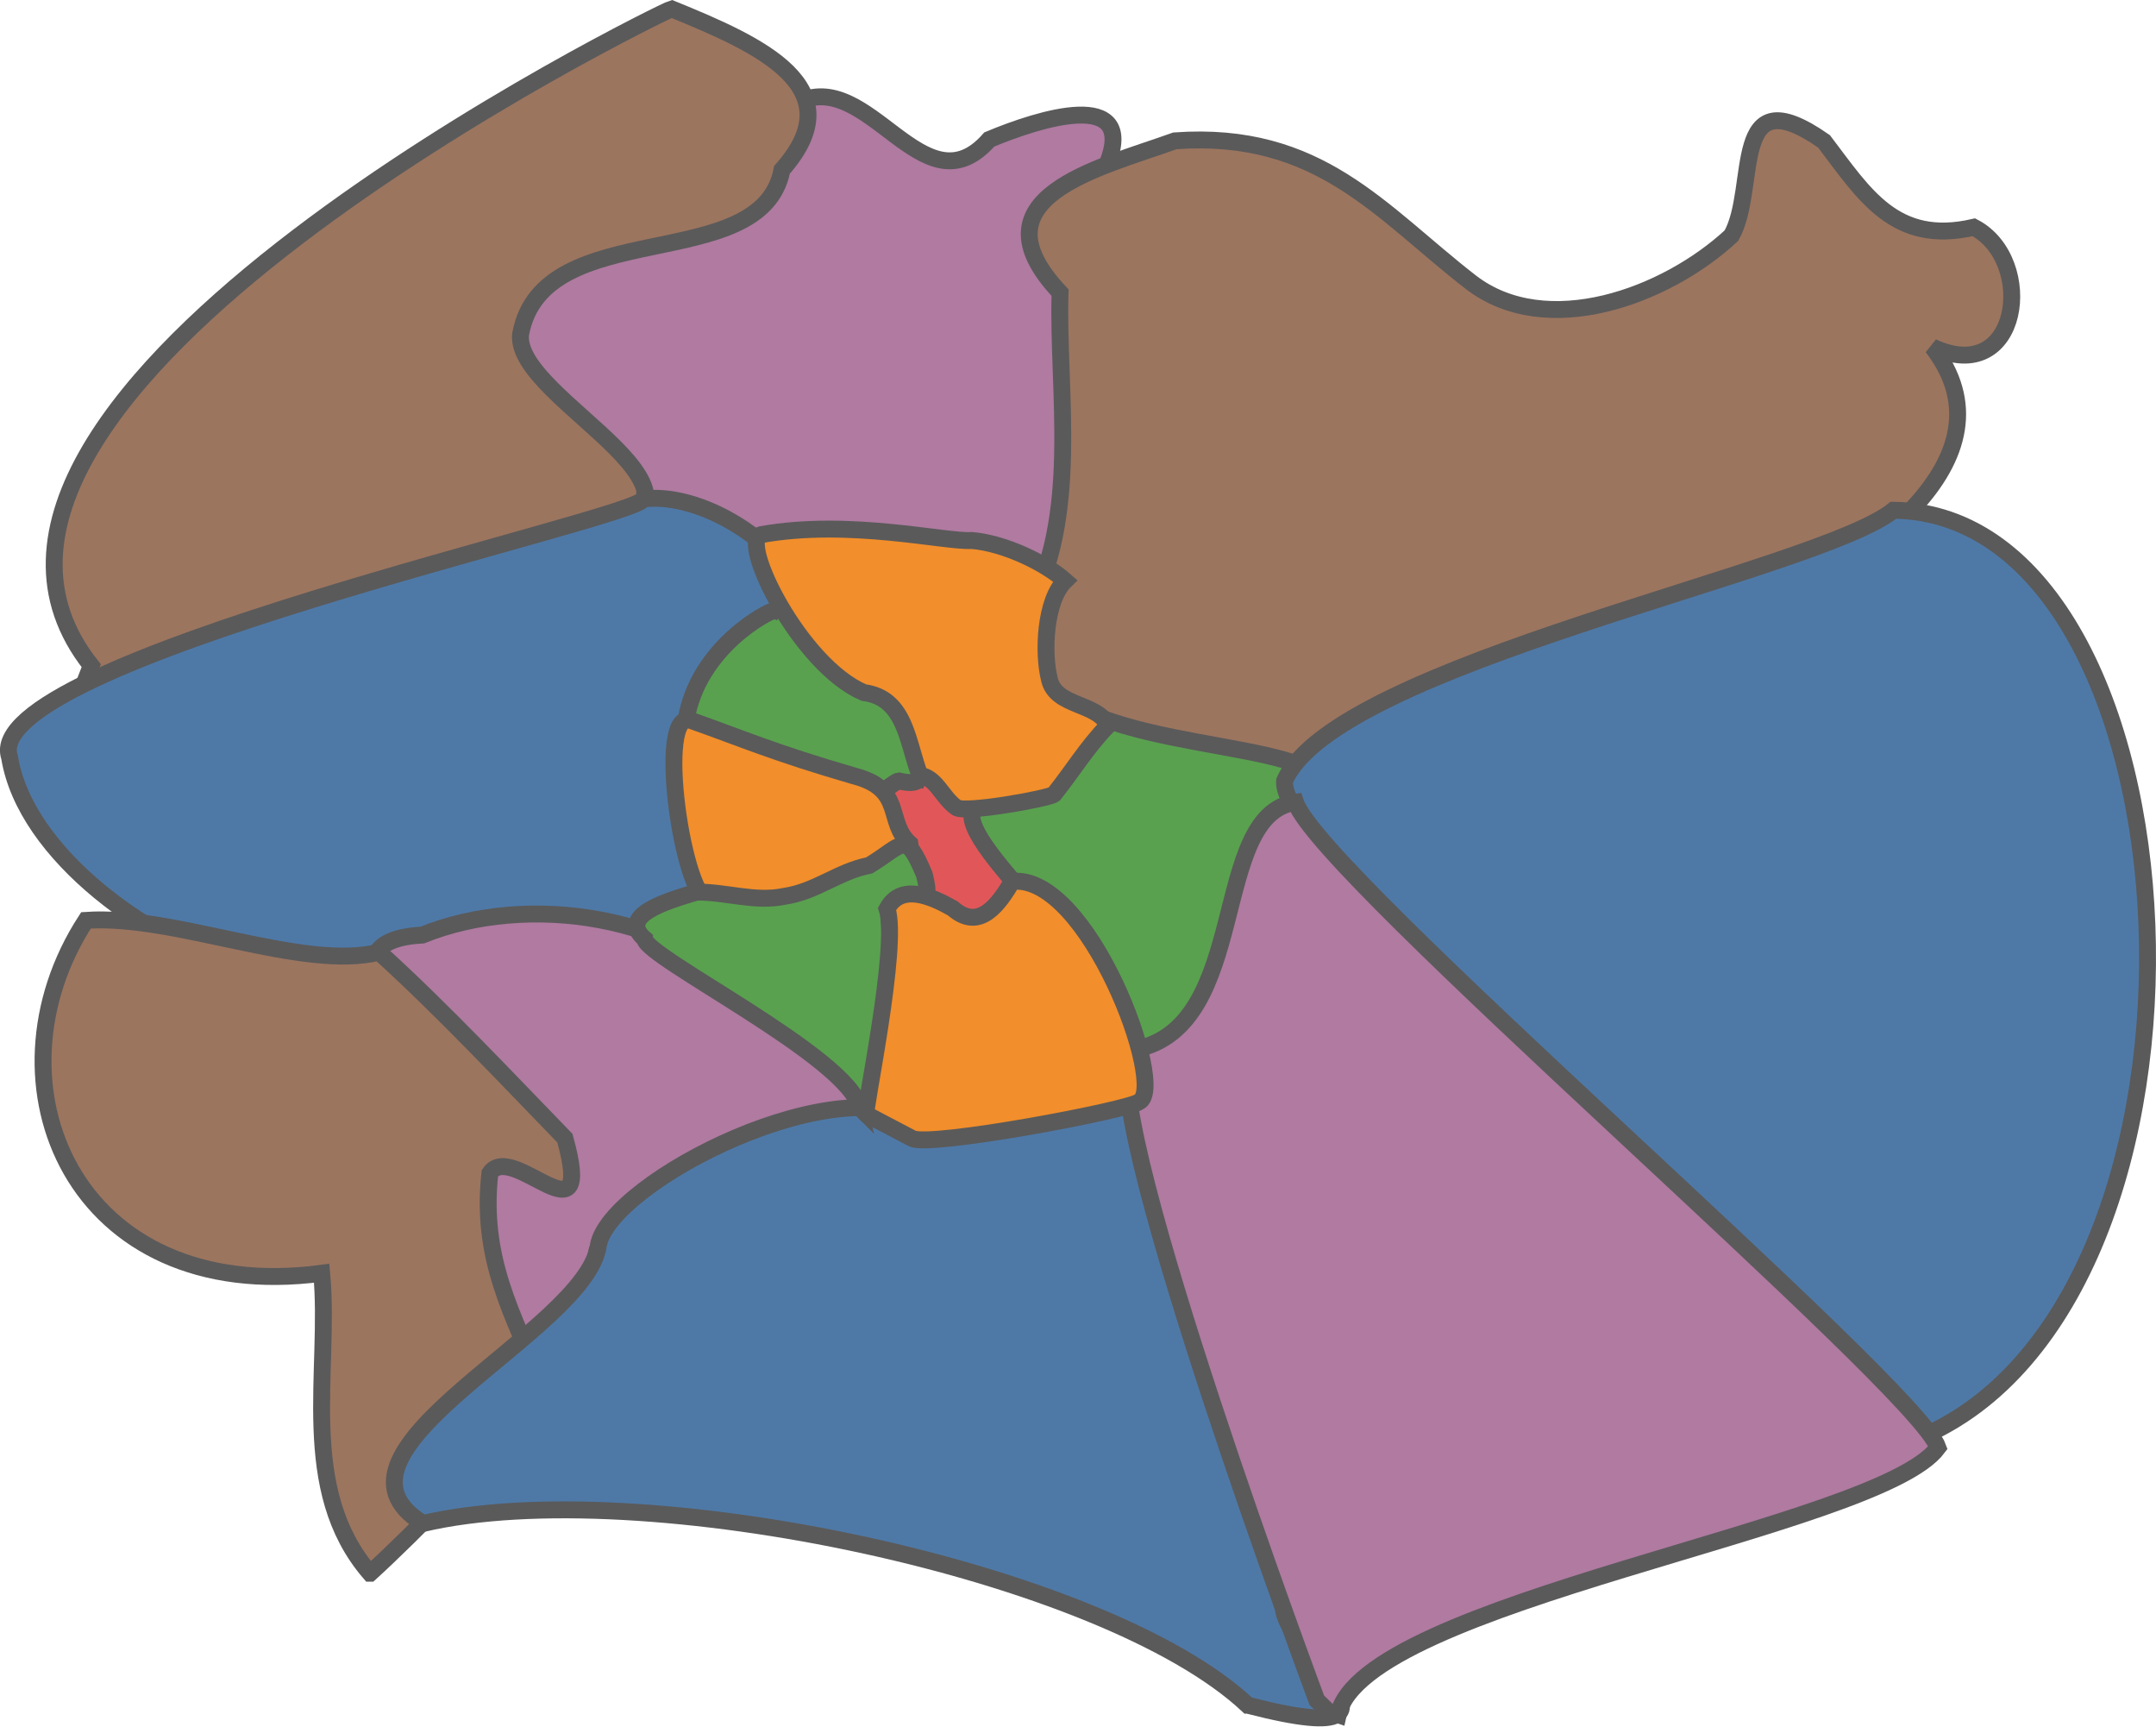
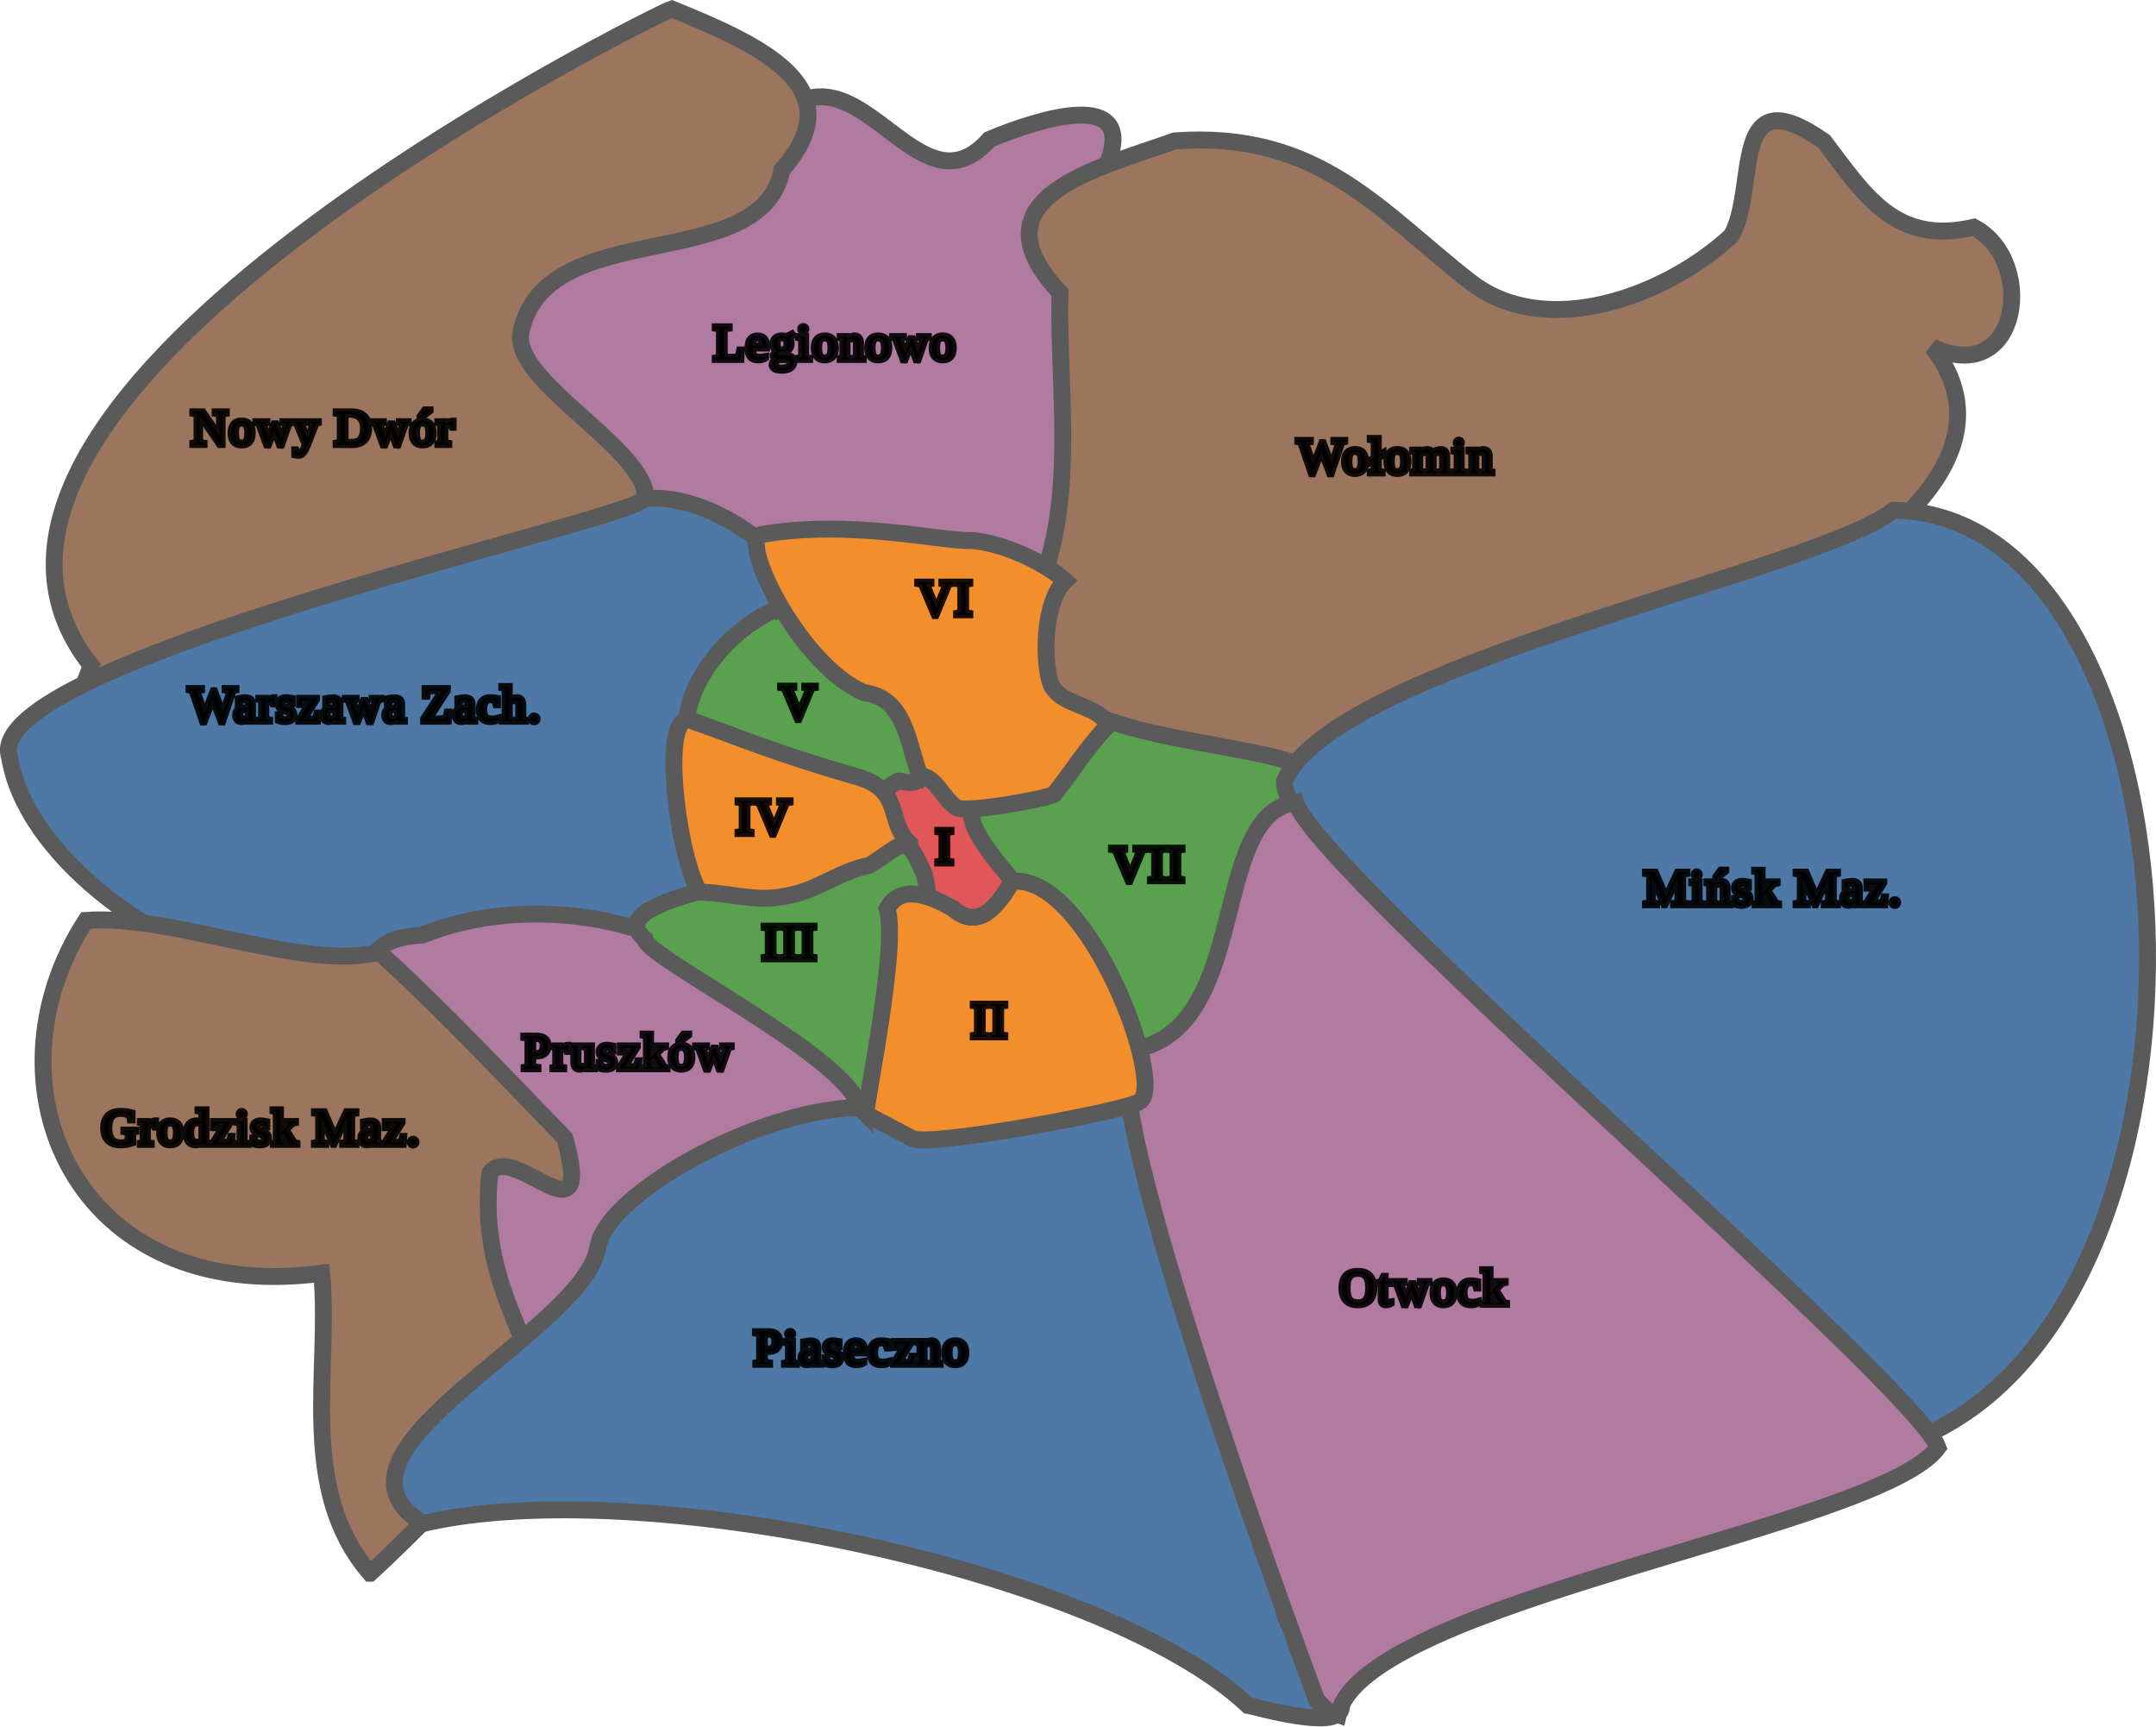
<svg xmlns="http://www.w3.org/2000/svg" width="306.096mm" height="245.046mm" viewBox="0 0 306.096 245.046" version="1.1" id="svg1" xml:space="preserve">
-   <defs id="defs1" />
+   <defs id="defs1">
+     <rect x="-46.638" y="1252.048" width="796.432" height="290.59" id="rect2" />
+     <rect x="954.283" y="425.122" width="177.583" height="159.645" id="rect1" />
+     <rect x="-46.638" y="1252.048" width="796.432" height="290.59" id="rect2-4" />
+   </defs>
  <g id="layer1" transform="translate(-4.945024,76.58134)">
    <path style="opacity:1;fill:#e15759;fill-opacity:1;stroke:#5a5a5a;stroke-width:2.4;stroke-dasharray:none;stroke-opacity:1" d="m 139.052,53.058 c -4.984,-1.524 -3.778,-7.825 -8.594,-10.112 -2.369,-2.383 -6.239,-10.735 4.812,-8.914 2.031,-4.709 7.297,4.019 9.79,5.6 1.801,3.91 7.562,8.077 2.806,12.518 -1.003,2.105 -7.047,2.112 -8.814,0.908 z" id="KRP Warszawa I" />
    <path style="opacity:1;fill:#59a14f;fill-opacity:1;stroke:#5a5a5a;stroke-width:2.4;stroke-dasharray:none;stroke-opacity:1" d="m 143.134,38.293 c 3.024,-3.674 8.017,-2.991 11.953,-5.026 3.678,-1.17 -4.325,-6.425 0.736,-6.008 5.083,1.951 8.067,-3.553 12.616,-3.536 0.162,3.352 19.804,6.196 23.823,4.769 3.642,-0.272 -6.743,43.428 -10.823,43.381 -2.612,1.658 -14.177,2.626 -15.314,0.241 C 165.92,63.319 140.34,43.312 143.134,38.293 Z" id="KRP Warszawa VII" />
    <path style="opacity:1;fill:#b07aa1;fill-opacity:1;stroke:#5a5a5a;stroke-width:2.4;stroke-dasharray:none;stroke-opacity:1" d="M 145.881,1.765 C 134.056,1.978 112.956,1.581 97.342,-1.435 91.02,-6.863 86.621,-15.278 81.085,-19.775 c -5.817,-6.185 -9.113,-18.281 3.457,-21.449 15.164,-2.811 32.081,-3.614 33.495,-20.73 10.205,-5.361 18.009,15.799 27.364,5.169 7.065,-2.953 21.051,-7.412 16.762,3.444 -2.545,7.096 -15.793,9.897 -1.228,18.05 5.048,11.682 -0.726,26.39 -4.667,38.639 -7.173,3.535 -4.276,-2.28 -10.389,-1.583 z" id="KPP Legionowo" />
    <path style="opacity:1;fill:#9c755f;fill-opacity:1;stroke:#5a5a5a;stroke-width:2.4;stroke-dasharray:none;stroke-opacity:1" d="m 17.897,17.906 c -30.432,-38.35 81.087,-92.866 82.404,-93.223 12.637,5.135 26.007,11.174 15.672,22.828 -2.937,15.253 -33.927,6.15 -37.117,23.334 -1.08,9.609 34.066,23.296 8.426,30.128 C 85.733,3.538 26.94,25.521 16.941,20.367 Z" id="KPP Nowy Dwór Maz." />
    <path style="opacity:1;fill:#9c755f;fill-opacity:1;stroke:#5a5a5a;stroke-width:2.4;stroke-dasharray:none;stroke-opacity:1" d="m 189.623,32.072 c -11.159,-4.482 -42.806,-3.42 -38.945,-21.745 7.753,-13.308 4.333,-31.441 4.767,-45.377 -12.744,-13.498 5.329,-17.6 16.312,-21.54 20.479,-1.463 29.157,10.098 42.007,20.065 10.753,8.282 27.737,1.993 36.994,-6.606 3.852,-6.773 -0.455,-22.904 13.152,-13.383 5.747,7.552 10.058,14.782 21.271,12.188 8.924,4.676 6.603,22.855 -5.889,16.999 24.318,31.545 -82.774,61.532 -89.669,59.398 z" id="KPP Wołomin" />
    <path style="opacity:1;fill:#4e79a7;fill-opacity:1;stroke:#5a5a5a;stroke-width:2.4;stroke-dasharray:none;stroke-opacity:1" d="M 6.308,30.916 C 1.604,17.259 95.704,-2.957 96.277,-5.751 109.153,-7.436 130.414,11.905 109.602,16.205 97.108,28.697 120.219,53.328 92.939,56.174 76.613,51.704 58.758,60.738 42.36,62.082 26.095,57.613 8.541,44.58 6.308,30.916 Z" id="KPP Warszawa Zach." />
    <path style="opacity:1;fill:#b07aa1;fill-opacity:1;stroke:#5a5a5a;stroke-width:2.4;stroke-dasharray:none;stroke-opacity:1" d="M 81.774,117.759 C 71.808,115.765 71.83,87.977 75.198,88.506 82.242,89.931 86.871,83.18 75.87,77.188 68.201,75.448 47.192,57.064 64.887,56.138 c 14.928,-6.02 36.253,-3.103 48.21,10.095 8.124,4.068 23.269,18.403 5.43,16.917 -9.497,6.064 -22.242,11.172 -28.853,17.882 -1.092,4.401 2.138,23.028 -7.901,16.727 z" id="KPP Pruszków" />
    <path style="opacity:1;fill:#4e79a7;fill-opacity:1;stroke:#5a5a5a;stroke-width:2.4;stroke-dasharray:none;stroke-opacity:1" d="m 277.272,127.569 c -13.29,-2.646 -91.23,-83.466 -89.947,-93.328 7.247,-16.563 75.743,-29.749 86.438,-38.4 44.459,0.513 50.339,112.4 3.509,131.728 z" id="KPP Mińsk Maz." />
    <path style="opacity:1;fill:#9c755f;fill-opacity:1;stroke:#5a5a5a;stroke-width:2.4;stroke-dasharray:none;stroke-opacity:1" d="M 57.485,146.713 C 47.143,134.748 51.902,117.976 50.617,104.139 15.442,108.801 2.14,77.174 17.151,54.05 c 12.594,-0.878 30.789,7.225 41.618,4.517 9.199,8.358 18.492,18.286 26.375,26.397 4.378,15.725 -7.431,0.245 -10.65,4.973 -1.35,12.165 3.224,20.016 7.665,30.54 -5.755,7.764 -18.891,20.983 -24.673,26.236 z" id="KPP Grodzisk Maz." />
    <path style="opacity:1;fill:#4e79a7;fill-opacity:1;stroke:#5a5a5a;stroke-width:2.4;stroke-dasharray:none;stroke-opacity:1" d="M 182.098,165.447 C 161.714,146.351 95.894,132.45 65.007,139.649 48.314,129.407 88.149,112.422 89.892,100.214 91.418,91.154 125.08,73.979 136.611,83.32 c 14.882,1.767 29.47,-13.818 40.046,5.21 4.22,12.233 -2.292,26.608 5.987,39.189 3.722,6.192 14.688,12.49 5.742,21.973 -7.596,3.86 23.768,23.535 -6.287,15.755 z" id="KPP Piaseczno" />
    <path style="opacity:1;fill:#b07aa1;fill-opacity:1;stroke:#5a5a5a;stroke-width:2.4;stroke-dasharray:none;stroke-opacity:1" d="m 191.9,164.745 c -4.686,-12.577 -33.347,-90.971 -25.687,-92.406 16.345,-3.316 10.423,-33.269 22.664,-35.048 3.504,10.448 88.06,82.643 91.211,91.59 -8.496,11.469 -81.626,21.801 -85.159,37.914 l -1.412,-0.478 z" id="KPP Otwock" />
    <path style="opacity:1;fill:#59a14f;fill-opacity:1;stroke:#5a5a5a;stroke-width:2.4;stroke-dasharray:none;stroke-opacity:1" d="m 129.806,35.298 c -3.111,-3.22 -8.04,1.94 -11.013,-1.981 -4.556,-2.016 -12.417,-4.613 -16.437,-7.739 1.718,-10.389 11.92,-15.541 12.379,-15.434 3.985,-4.947 5.581,5.948 9.027,7.577 3.158,3.315 9.188,4.666 10.224,9.974 0.127,2.734 4.338,7.936 -1.424,6.568 -0.656,0.046 -2.572,2.135 -2.756,1.035 z" id="KRP Warszawa V" />
    <path style="opacity:1;fill:#f28e2b;fill-opacity:1;stroke:#5a5a5a;stroke-width:2.4;stroke-dasharray:none;stroke-opacity:1" d="M 140.69,38.016 C 138.651,36.525 137.897,33.813 135.552,33.458 133.757,28.905 133.572,22.487 127.574,21.718 118.515,17.845 109.796,0.129 113.001,-0.694 c 12.514,-2.267 26.277,1.088 29.917,0.826 4.723,0.409 10.409,3.197 13.251,5.711 -2.885,2.803 -3.196,10.339 -2.215,14.062 0.922,3.871 6.79,3.212 8.303,6.475 -3.024,3.121 -4.942,6.364 -7.665,9.777 -0.822,0.611 -12.867,2.776 -13.901,1.86 z" id="KRP Warszawa VI" />
    <path style="opacity:1;fill:#f28e2b;fill-opacity:1;stroke:#5a5a5a;stroke-width:2.4;stroke-dasharray:none;stroke-opacity:1" d="m 105.864,51.378 c -3.85,0.644 -8.045,-27.807 -2.735,-25.674 6.999,2.467 11.688,4.544 23.078,7.848 7.247,1.876 4.436,6.552 7.937,9.631 0.672,3.54 -7.657,4.984 -12.719,6.207 -3.712,2.029 -11.517,1.924 -15.56,1.988 z" id="KRP Warszawa IV" />
    <path style="opacity:1;fill:#59a14f;fill-opacity:1;stroke:#5a5a5a;stroke-width:2.4;stroke-dasharray:none;stroke-opacity:1" d="M 126.99,80.608 C 125.427,73.475 96.542,59.231 96.487,56.698 c -3.849,-3.3 3.01,-5.356 7.33,-6.65 4.129,-0.074 8.324,1.483 12.517,0.583 4.483,-0.656 7.613,-3.517 12.024,-4.383 4.91,-2.982 5.121,-5.083 7.815,1.298 1.538,5.889 -1.857,1.726 -4.667,4.131 -1.169,2.488 1.858,15.583 -0.016,20.136 -0.547,0.802 -3.321,10.474 -4.501,8.794 z" id="KRP Warszawa III" />
    <path style="opacity:1;fill:#f28e2b;fill-opacity:1;stroke:#5a5a5a;stroke-width:2.4;stroke-dasharray:none;stroke-opacity:1" d="m 127.911,81.57 c -0.378,-0.308 4.683,-23.862 2.973,-29.156 1.977,-3.676 6.294,-1.788 9.317,-0.068 3.847,3.376 6.603,-0.726 8.458,-3.829 10.793,-1.1 22.019,29.212 18.038,31.263 -1.313,1.175 -29.647,6.513 -32.242,5.229 z" id="KRP Warszawa II" />
+     <text xml:space="preserve" transform="matrix(0.2645833,0,0,0.2645833,250.7004,-285.8525)" id="text1" style="font-size:26.667px;letter-spacing:1px;writing-mode:lr-tb;direction:ltr;white-space:pre;shape-inside:url(#rect2);display:inline;fill:#000000;fill-opacity:1;stroke:#000000;stroke-width:3.78;stroke-miterlimit:3.1;stroke-dasharray:none;stroke-opacity:0.9">
+       <tspan x="-46.639" y="1276.312" id="tspan16">Mińsk Maz.</tspan>
+     </text>
+     <text xml:space="preserve" transform="matrix(0.2645833,0,0,0.2645833,201.5432,-347.143)" id="text1-2" style="font-size:26.667px;letter-spacing:1px;writing-mode:lr-tb;direction:ltr;white-space:pre;shape-inside:url(#rect2-4);display:inline;fill:#000000;fill-opacity:1;stroke:#000000;stroke-width:3.78;stroke-miterlimit:3.1;stroke-dasharray:none;stroke-opacity:0.9">
+       <tspan x="-46.639" y="1276.312" id="tspan17">Wołomin</tspan>
+     </text>
+     <text xml:space="preserve" style="font-size:7.056px;letter-spacing:0.265px;writing-mode:lr-tb;direction:ltr;fill:#000000;fill-opacity:1;stroke:#000000;stroke-width:1;stroke-miterlimit:3.1;stroke-dasharray:none;stroke-opacity:0.9" x="106.294" y="-25.571" id="text2">
+       <tspan id="tspan2" style="stroke-width:1" x="106.294" y="-25.571">Legionowo</tspan>
+     </text>
+     <text xml:space="preserve" style="font-size:7.056px;letter-spacing:0.265px;writing-mode:lr-tb;direction:ltr;fill:#000000;fill-opacity:1;stroke:#000000;stroke-width:1;stroke-miterlimit:3.1;stroke-dasharray:none;stroke-opacity:0.9" x="32.128" y="-13.49" id="text3">
+       <tspan id="tspan3" style="stroke-width:1" x="32.128" y="-13.49">Nowy Dwór</tspan>
+     </text>
+     <text xml:space="preserve" style="font-size:7.056px;letter-spacing:0.265px;writing-mode:lr-tb;direction:ltr;fill:#000000;fill-opacity:1;stroke:#000000;stroke-width:1;stroke-miterlimit:3.1;stroke-dasharray:none;stroke-opacity:0.9" x="137.84" y="45.91" id="text4">
+       <tspan id="tspan4" style="stroke-width:1" x="137.84" y="45.91">I</tspan>
+     </text>
+     <text xml:space="preserve" style="font-size:7.056px;letter-spacing:0.265px;writing-mode:lr-tb;direction:ltr;fill:#000000;fill-opacity:1;stroke:#000000;stroke-width:1;stroke-miterlimit:3.1;stroke-dasharray:none;stroke-opacity:0.9" x="31.792" y="25.775" id="text5">
+       <tspan id="tspan5" style="stroke-width:1" x="31.792" y="25.775">Warszawa Zach.</tspan>
+     </text>
+     <text xml:space="preserve" style="font-size:7.056px;letter-spacing:0.265px;writing-mode:lr-tb;direction:ltr;fill:#000000;fill-opacity:1;stroke:#000000;stroke-width:1;stroke-miterlimit:3.1;stroke-dasharray:none;stroke-opacity:0.9" x="195.173" y="108.545" id="text6">
+       <tspan id="tspan6" style="stroke-width:1" x="195.173" y="108.545">Otwock</tspan>
+     </text>
+     <text xml:space="preserve" style="font-size:7.056px;letter-spacing:0.265px;writing-mode:lr-tb;direction:ltr;fill:#000000;fill-opacity:1;stroke:#000000;stroke-width:1;stroke-miterlimit:3.1;stroke-dasharray:none;stroke-opacity:0.9" x="111.999" y="117.056" id="text7">
+       <tspan id="tspan7" style="stroke-width:1" x="111.999" y="117.056">Piaseczno</tspan>
+     </text>
+     <text xml:space="preserve" style="font-size:7.056px;letter-spacing:0.265px;writing-mode:lr-tb;direction:ltr;fill:#000000;fill-opacity:1;stroke:#000000;stroke-width:1;stroke-miterlimit:3.1;stroke-dasharray:none;stroke-opacity:0.9" x="135.155" y="10.673" id="text8">
+       <tspan id="tspan8" style="stroke-width:1" x="135.155" y="10.673">VI</tspan>
+     </text>
+     <text xml:space="preserve" style="font-size:7.056px;letter-spacing:0.265px;writing-mode:lr-tb;direction:ltr;fill:#000000;fill-opacity:1;stroke:#000000;stroke-width:1;stroke-miterlimit:3.1;stroke-dasharray:none;stroke-opacity:0.9" x="142.874" y="70.576" id="text9">
+       <tspan id="tspan9" style="stroke-width:1" x="142.874" y="70.576">II</tspan>
+     </text>
+     <text xml:space="preserve" style="font-size:7.056px;letter-spacing:0.265px;writing-mode:lr-tb;direction:ltr;fill:#000000;fill-opacity:1;stroke:#000000;stroke-width:1;stroke-miterlimit:3.1;stroke-dasharray:none;stroke-opacity:0.9" x="113.174" y="59.502" id="text10">
+       <tspan id="tspan10" style="stroke-width:1" x="113.174" y="59.502">III</tspan>
+     </text>
+     <text xml:space="preserve" style="font-size:7.056px;letter-spacing:0.265px;writing-mode:lr-tb;direction:ltr;fill:#000000;fill-opacity:1;stroke:#000000;stroke-width:1;stroke-miterlimit:3.1;stroke-dasharray:none;stroke-opacity:0.9" x="109.482" y="41.715" id="text11">
+       <tspan id="tspan11" style="stroke-width:1" x="109.482" y="41.715">IV</tspan>
+     </text>
+     <text xml:space="preserve" style="font-size:7.056px;letter-spacing:0.265px;writing-mode:lr-tb;direction:ltr;fill:#000000;fill-opacity:1;stroke:#000000;stroke-width:1;stroke-miterlimit:3.1;stroke-dasharray:none;stroke-opacity:0.9" x="115.691" y="25.439" id="text12">
+       <tspan id="tspan12" style="stroke-width:1" x="115.691" y="25.439">V</tspan>
+     </text>
+     <text xml:space="preserve" style="font-size:7.056px;letter-spacing:0.265px;writing-mode:lr-tb;direction:ltr;fill:#000000;fill-opacity:1;stroke:#000000;stroke-width:1;stroke-miterlimit:3.1;stroke-dasharray:none;stroke-opacity:0.9" x="162.674" y="48.427" id="text13">
+       <tspan id="tspan13" style="stroke-width:1" x="162.674" y="48.427">VII</tspan>
+     </text>
+     <text xml:space="preserve" style="font-size:7.056px;letter-spacing:0.265px;writing-mode:lr-tb;direction:ltr;fill:#000000;fill-opacity:1;stroke:#000000;stroke-width:1;stroke-miterlimit:3.1;stroke-dasharray:none;stroke-opacity:0.9" x="79.111" y="75.107" id="text14">
+       <tspan id="tspan14" style="stroke-width:1" x="79.111" y="75.107">Pruszków</tspan>
+     </text>
+     <text xml:space="preserve" style="font-size:7.056px;letter-spacing:0.265px;writing-mode:lr-tb;direction:ltr;fill:#000000;fill-opacity:1;stroke:#000000;stroke-width:1;stroke-miterlimit:3.1;stroke-dasharray:none;stroke-opacity:0.9" x="19.376" y="85.846" id="text15">
+       <tspan id="tspan15" style="stroke-width:1" x="19.376" y="85.846">Grodzisk Maz.</tspan>
+     </text>
  </g>
</svg>
